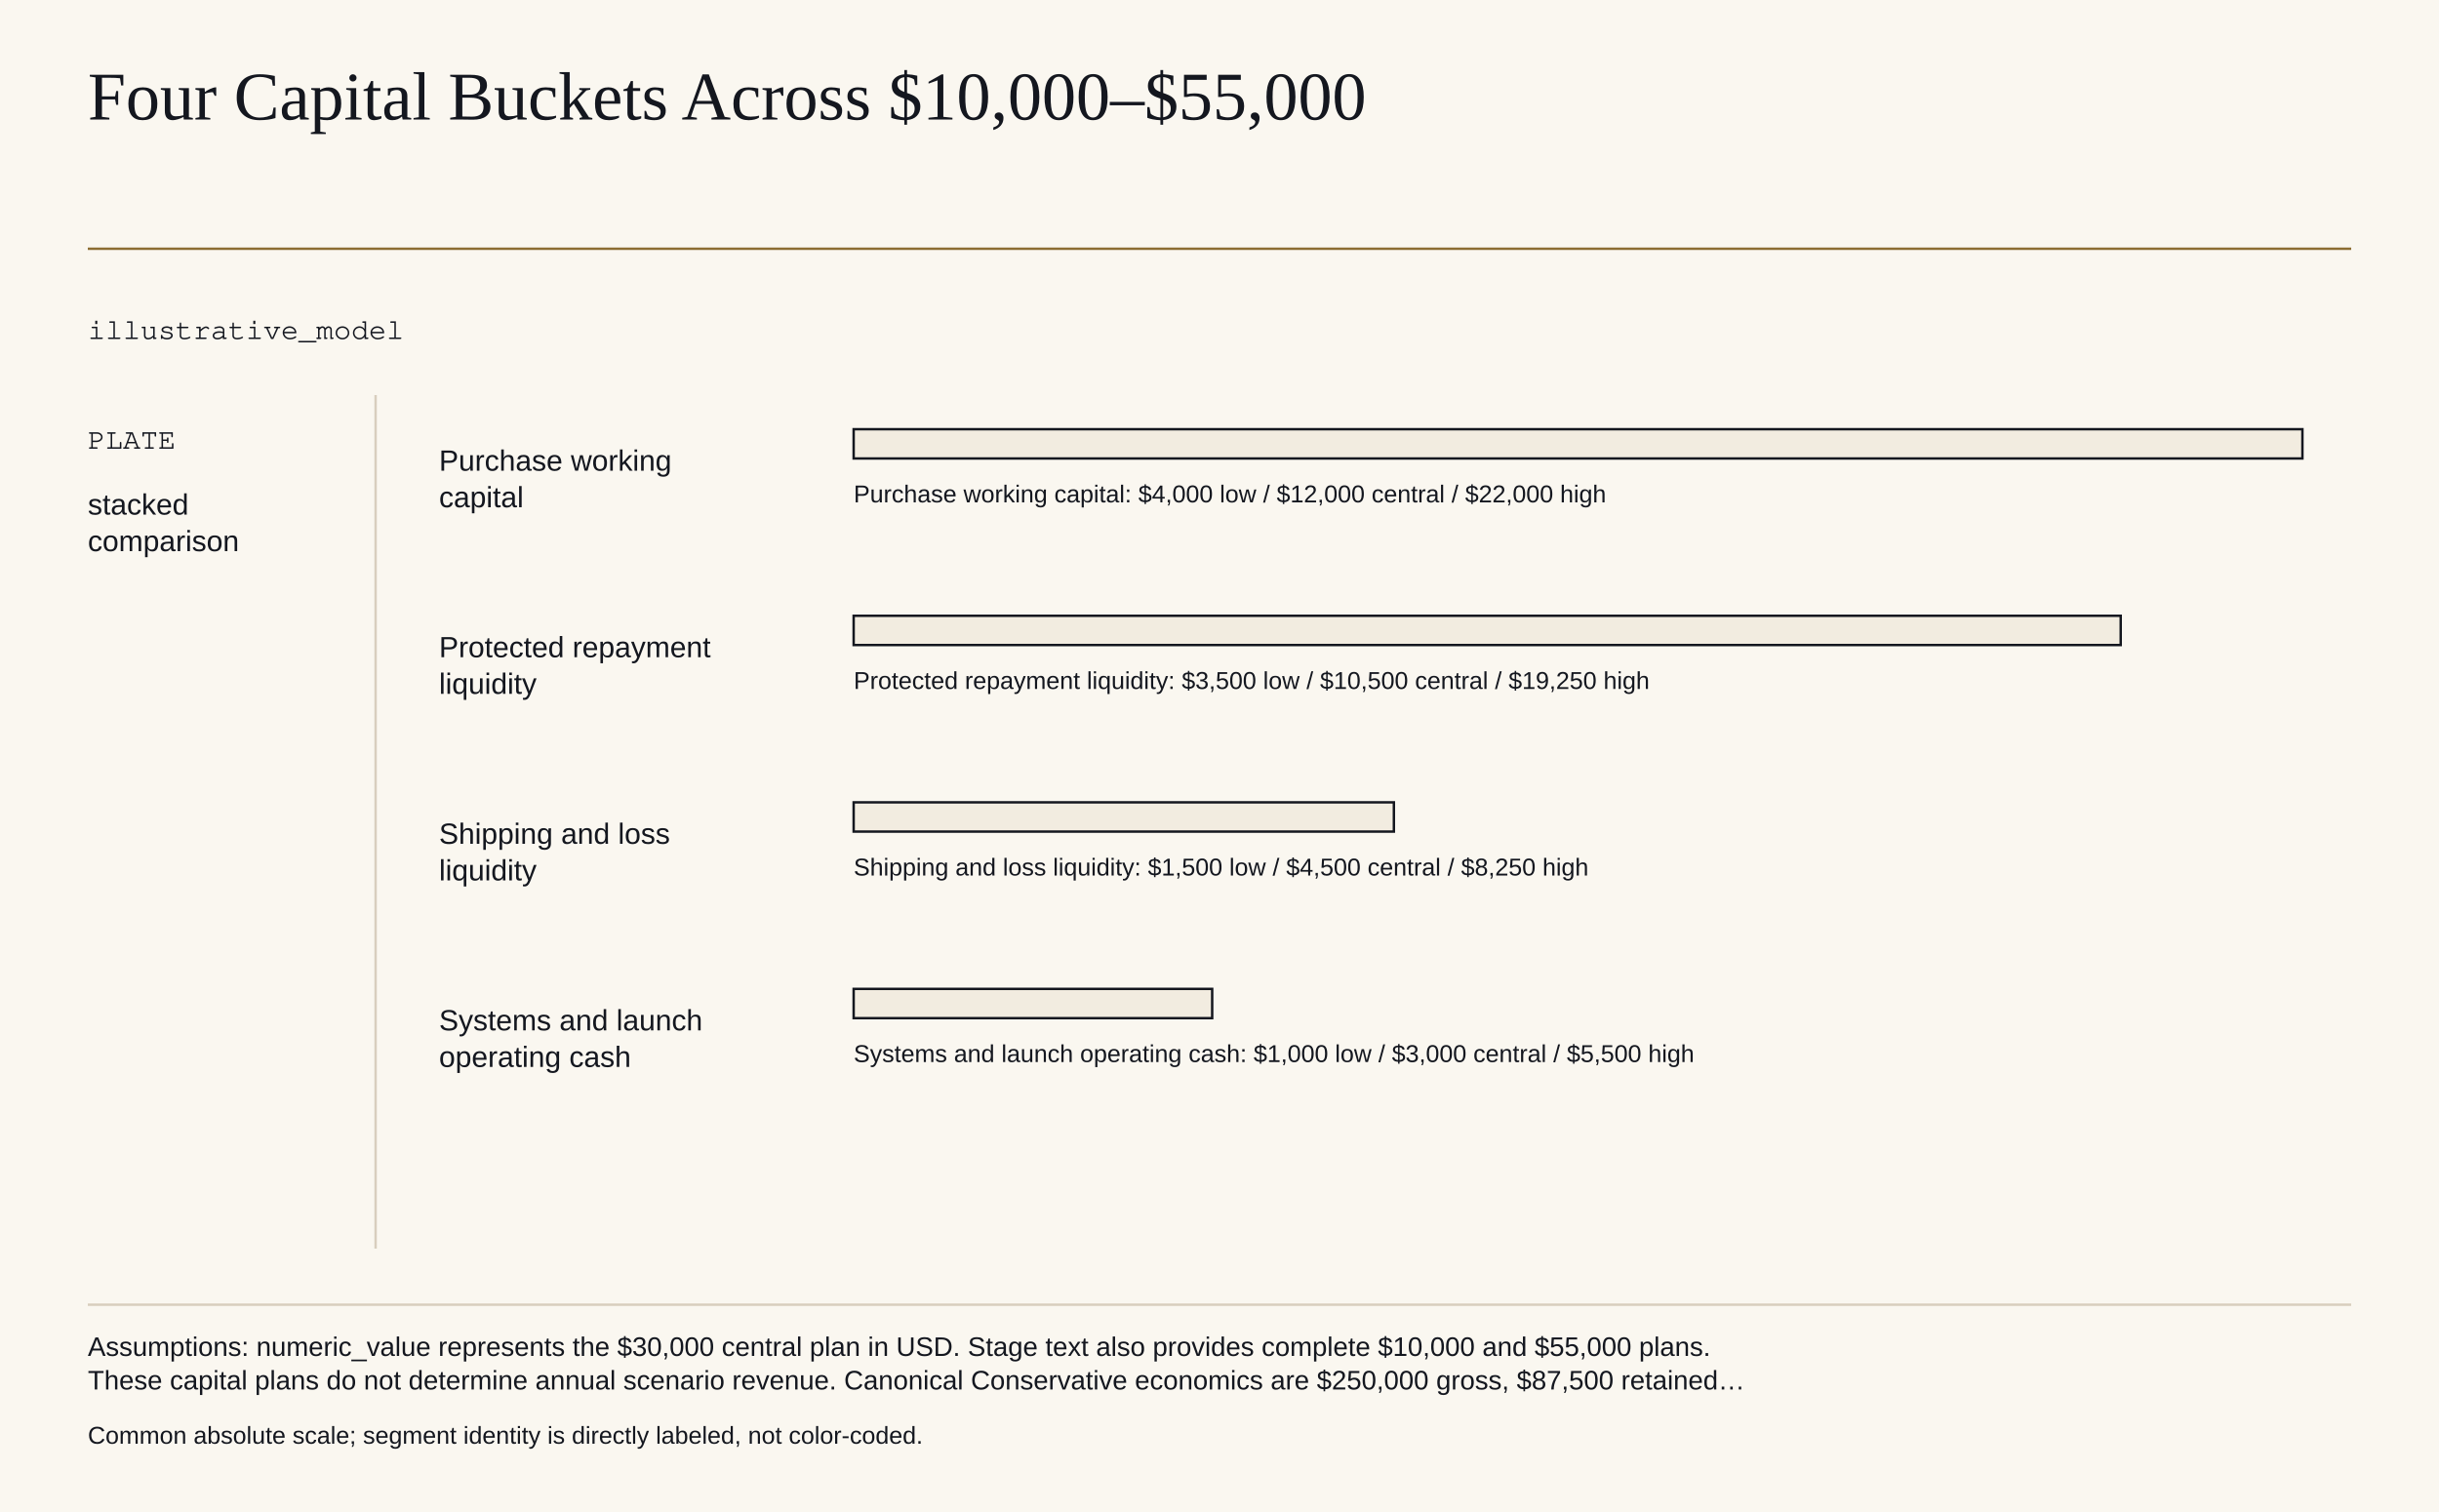
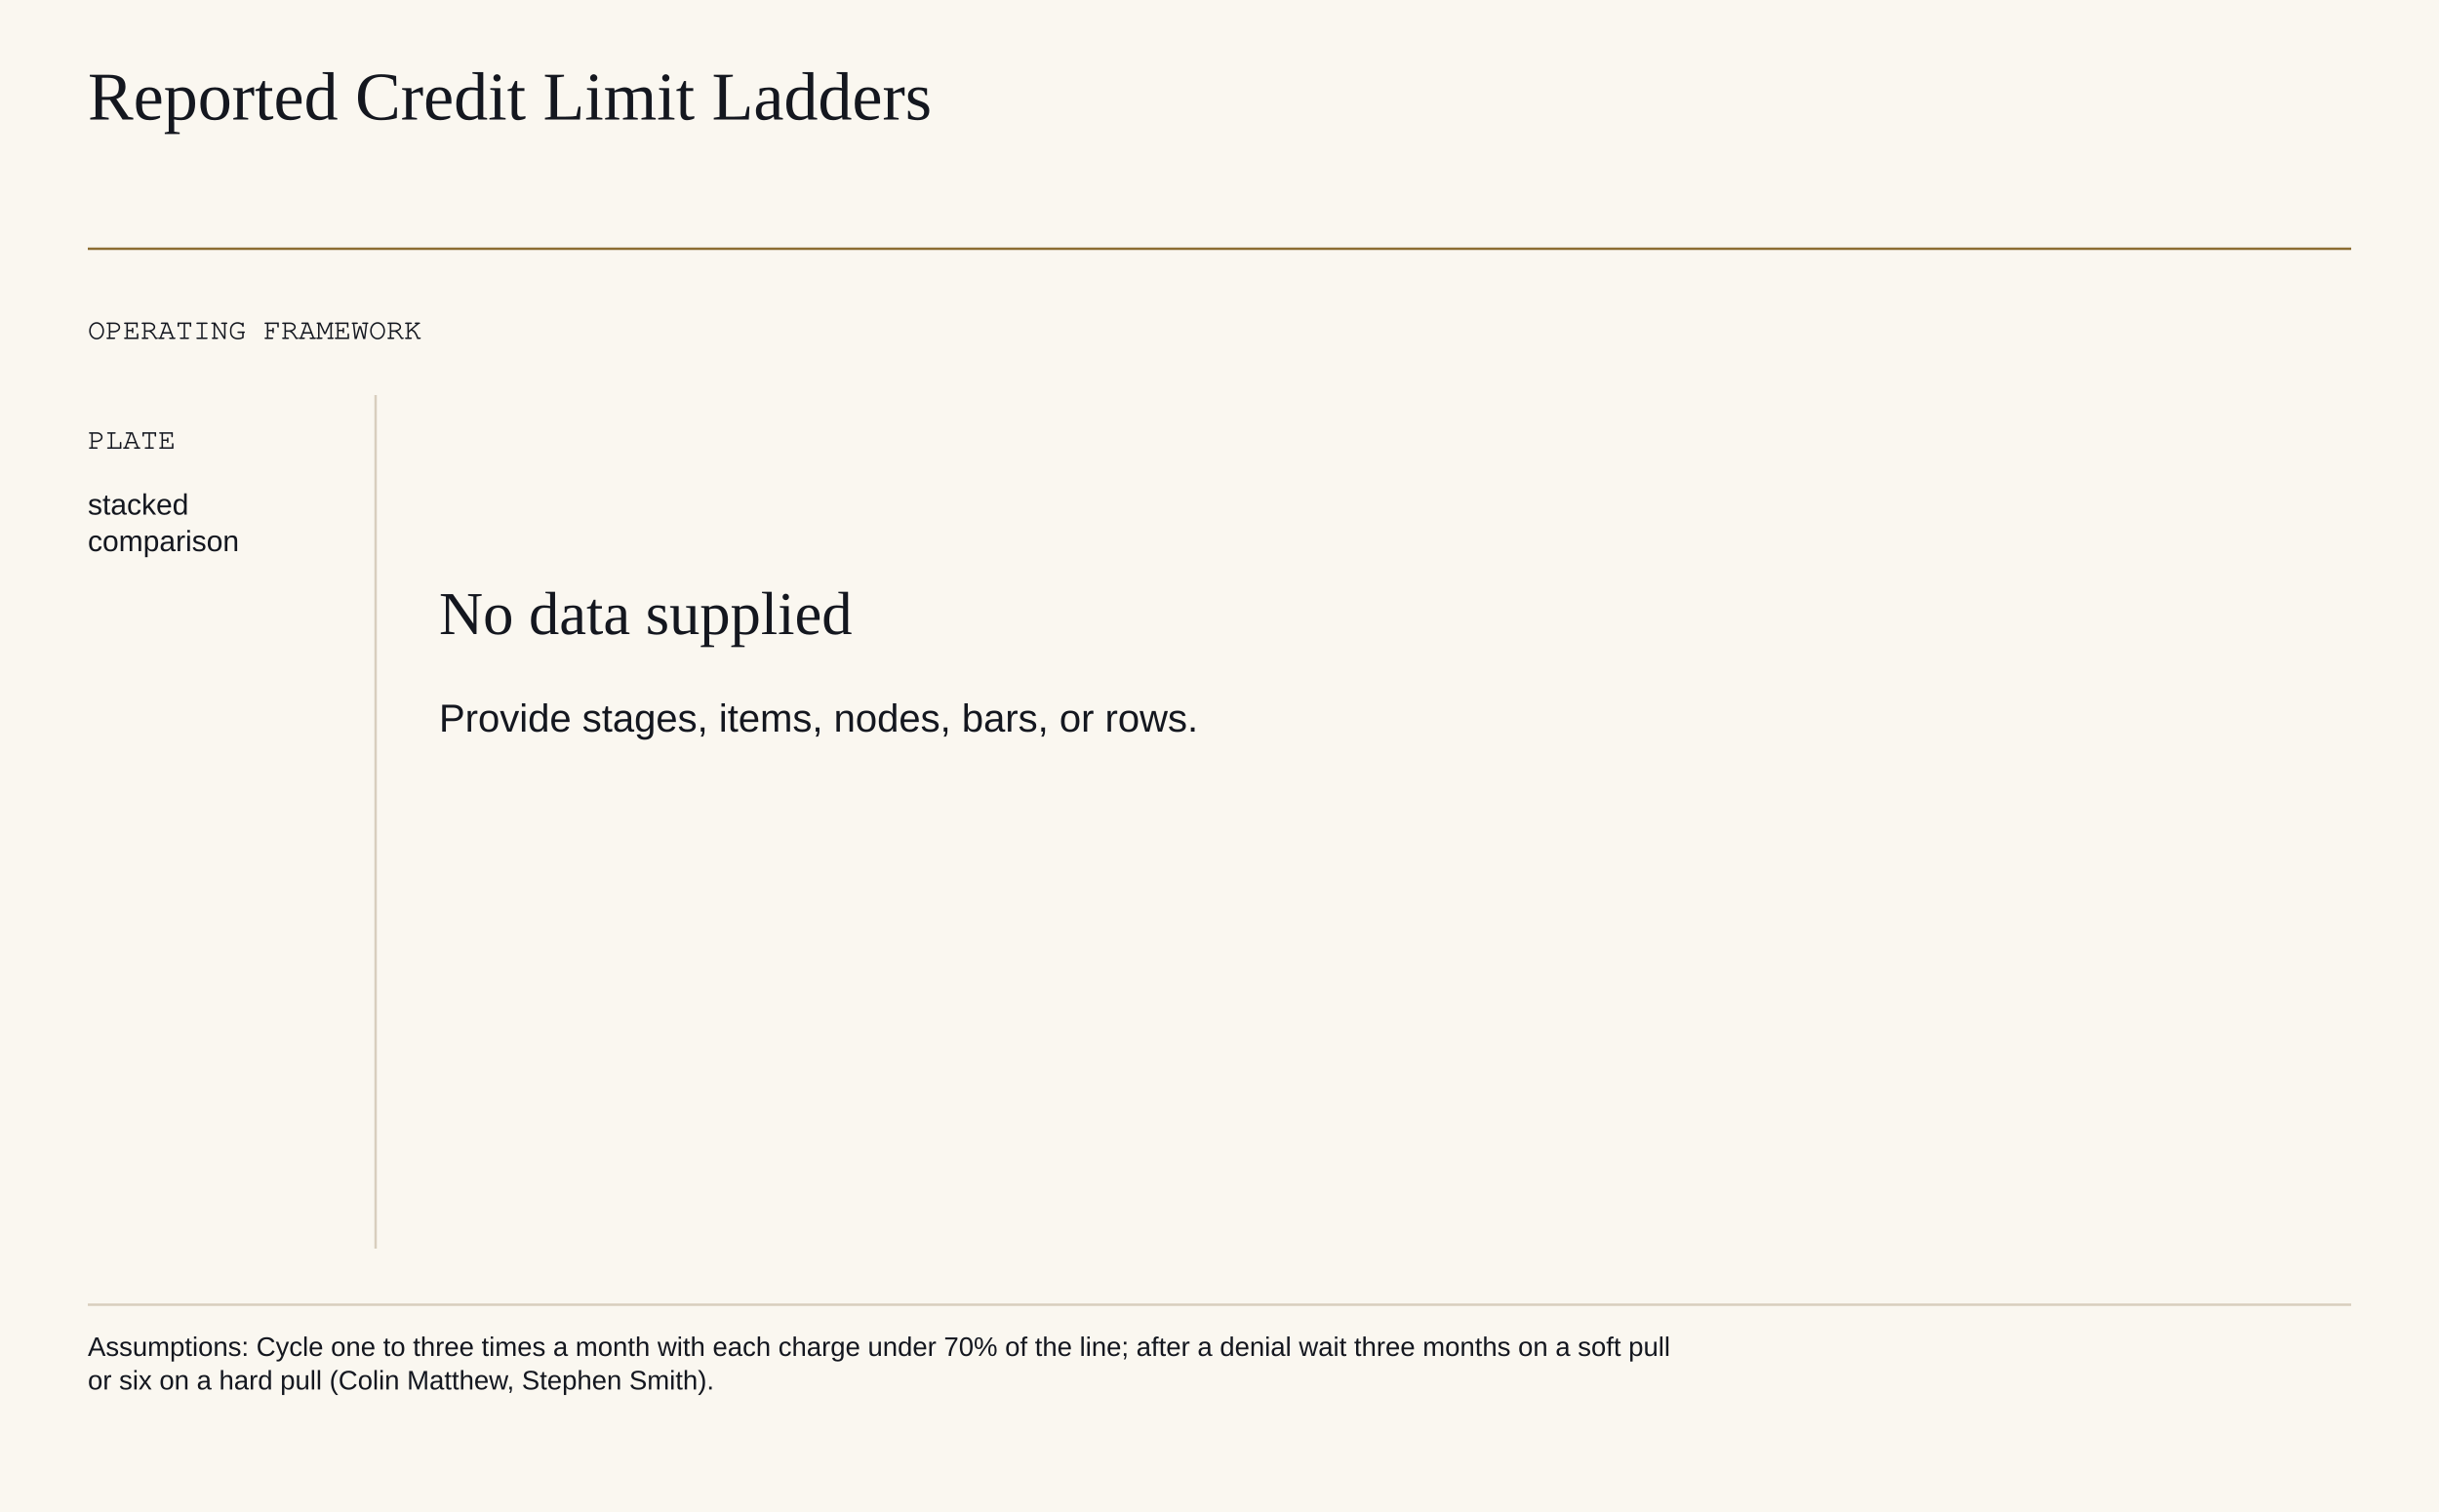
<svg xmlns="http://www.w3.org/2000/svg" viewBox="0 0 1000 620" role="img">
  <rect x="0" y="0" width="1000" height="620" fill="#FAF7F0" stroke="none" stroke-width="1" />
  <text x="36" y="49" font-family="Georgia, 'Times New Roman', serif" font-size="28" fill="#14171F" text-anchor="start" style="font-variant-numeric:tabular-nums">
-     <tspan x="36" dy="0">Four Capital Buckets Across $10,000–$55,000</tspan>
+     <tspan x="36" dy="0">Reported Credit Limit Ladders</tspan>
  </text>
  <line x1="36" y1="102" x2="964" y2="102" stroke="#8C6D32" stroke-width="1" />
  <text x="36" y="139" font-family="Courier, monospace" font-size="12" fill="#14171F" text-anchor="start" style="font-variant-numeric:tabular-nums">
-     <tspan x="36" dy="0">illustrative_model</tspan>
+     <tspan x="36" dy="0">OPERATING FRAMEWORK</tspan>
  </text>
  <line x1="154" y1="162" x2="154" y2="512" stroke="#D8CEBE" stroke-width="1" />
  <text x="36" y="184" font-family="Courier, monospace" font-size="12" fill="#14171F" text-anchor="start" style="font-variant-numeric:tabular-nums">
    <tspan x="36" dy="0">PLATE</tspan>
  </text>
  <text x="36" y="211" font-family="Arial, Helvetica, sans-serif" font-size="12" fill="#14171F" text-anchor="start" style="font-variant-numeric:tabular-nums">
    <tspan x="36" dy="0">stacked</tspan>
    <tspan x="36" dy="15.0">comparison</tspan>
  </text>
-   <text x="180" y="193.0" font-family="Arial, Helvetica, sans-serif" font-size="12" fill="#14171F" text-anchor="start" style="font-variant-numeric:tabular-nums">
-     <tspan x="180" dy="0">Purchase working</tspan>
-     <tspan x="180" dy="15.0">capital</tspan>
+   <text x="180" y="260" font-family="Georgia, 'Times New Roman', serif" font-size="25" fill="#14171F" text-anchor="start" style="font-variant-numeric:tabular-nums">
+     <tspan x="180" dy="0">No data supplied</tspan>
  </text>
-   <rect x="350" y="176.0" width="594.0" height="12" fill="#F2ECE0" stroke="#14171F" stroke-width="1" />
-   <text x="350" y="206.0" font-family="Arial, Helvetica, sans-serif" font-size="10" fill="#14171F" text-anchor="start" style="font-variant-numeric:tabular-nums">
-     <tspan x="350" dy="0">Purchase working capital: $4,000 low / $12,000 central / $22,000 high</tspan>
-   </text>
-   <text x="180" y="269.5" font-family="Arial, Helvetica, sans-serif" font-size="12" fill="#14171F" text-anchor="start" style="font-variant-numeric:tabular-nums">
-     <tspan x="180" dy="0">Protected repayment</tspan>
-     <tspan x="180" dy="15.0">liquidity</tspan>
-   </text>
-   <rect x="350" y="252.5" width="519.5" height="12" fill="#F2ECE0" stroke="#14171F" stroke-width="1" />
-   <text x="350" y="282.5" font-family="Arial, Helvetica, sans-serif" font-size="10" fill="#14171F" text-anchor="start" style="font-variant-numeric:tabular-nums">
-     <tspan x="350" dy="0">Protected repayment liquidity: $3,500 low / $10,500 central / $19,250 high</tspan>
-   </text>
-   <text x="180" y="346.0" font-family="Arial, Helvetica, sans-serif" font-size="12" fill="#14171F" text-anchor="start" style="font-variant-numeric:tabular-nums">
-     <tspan x="180" dy="0">Shipping and loss</tspan>
-     <tspan x="180" dy="15.0">liquidity</tspan>
-   </text>
-   <rect x="350" y="329.0" width="221.5" height="12" fill="#F2ECE0" stroke="#14171F" stroke-width="1" />
-   <text x="350" y="359.0" font-family="Arial, Helvetica, sans-serif" font-size="10" fill="#14171F" text-anchor="start" style="font-variant-numeric:tabular-nums">
-     <tspan x="350" dy="0">Shipping and loss liquidity: $1,500 low / $4,500 central / $8,250 high</tspan>
-   </text>
-   <text x="180" y="422.5" font-family="Arial, Helvetica, sans-serif" font-size="12" fill="#14171F" text-anchor="start" style="font-variant-numeric:tabular-nums">
-     <tspan x="180" dy="0">Systems and launch</tspan>
-     <tspan x="180" dy="15.0">operating cash</tspan>
-   </text>
-   <rect x="350" y="405.5" width="147.0" height="12" fill="#F2ECE0" stroke="#14171F" stroke-width="1" />
-   <text x="350" y="435.5" font-family="Arial, Helvetica, sans-serif" font-size="10" fill="#14171F" text-anchor="start" style="font-variant-numeric:tabular-nums">
-     <tspan x="350" dy="0">Systems and launch operating cash: $1,000 low / $3,000 central / $5,500 high</tspan>
+   <text x="180" y="300" font-family="Arial, Helvetica, sans-serif" font-size="16" fill="#14171F" text-anchor="start" style="font-variant-numeric:tabular-nums">
+     <tspan x="180" dy="0">Provide stages, items, nodes, bars, or rows.</tspan>
  </text>
  <line x1="36" y1="535" x2="964" y2="535" stroke="#D8CEBE" stroke-width="1" />
  <text x="36" y="556" font-family="Arial, Helvetica, sans-serif" font-size="11" fill="#14171F" text-anchor="start" style="font-variant-numeric:tabular-nums">
-     <tspan x="36" dy="0">Assumptions: numeric_value represents the $30,000 central plan in USD. Stage text also provides complete $10,000 and $55,000 plans.</tspan>
-     <tspan x="36" dy="13.75">These capital plans do not determine annual scenario revenue. Canonical Conservative economics are $250,000 gross, $87,500 retained…</tspan>
+     <tspan x="36" dy="0">Assumptions: Cycle one to three times a month with each charge under 70% of the line; after a denial wait three months on a soft pull</tspan>
+     <tspan x="36" dy="13.75">or six on a hard pull (Colin Matthew, Stephen Smith).</tspan>
  </text>
  <text x="36" y="592" font-family="Arial, Helvetica, sans-serif" font-size="10" fill="#14171F" text-anchor="start" style="font-variant-numeric:tabular-nums">
-     <tspan x="36" dy="0">Common absolute scale; segment identity is directly labeled, not color-coded.</tspan>
+     <tspan x="36" dy="0" />
  </text>
</svg>
